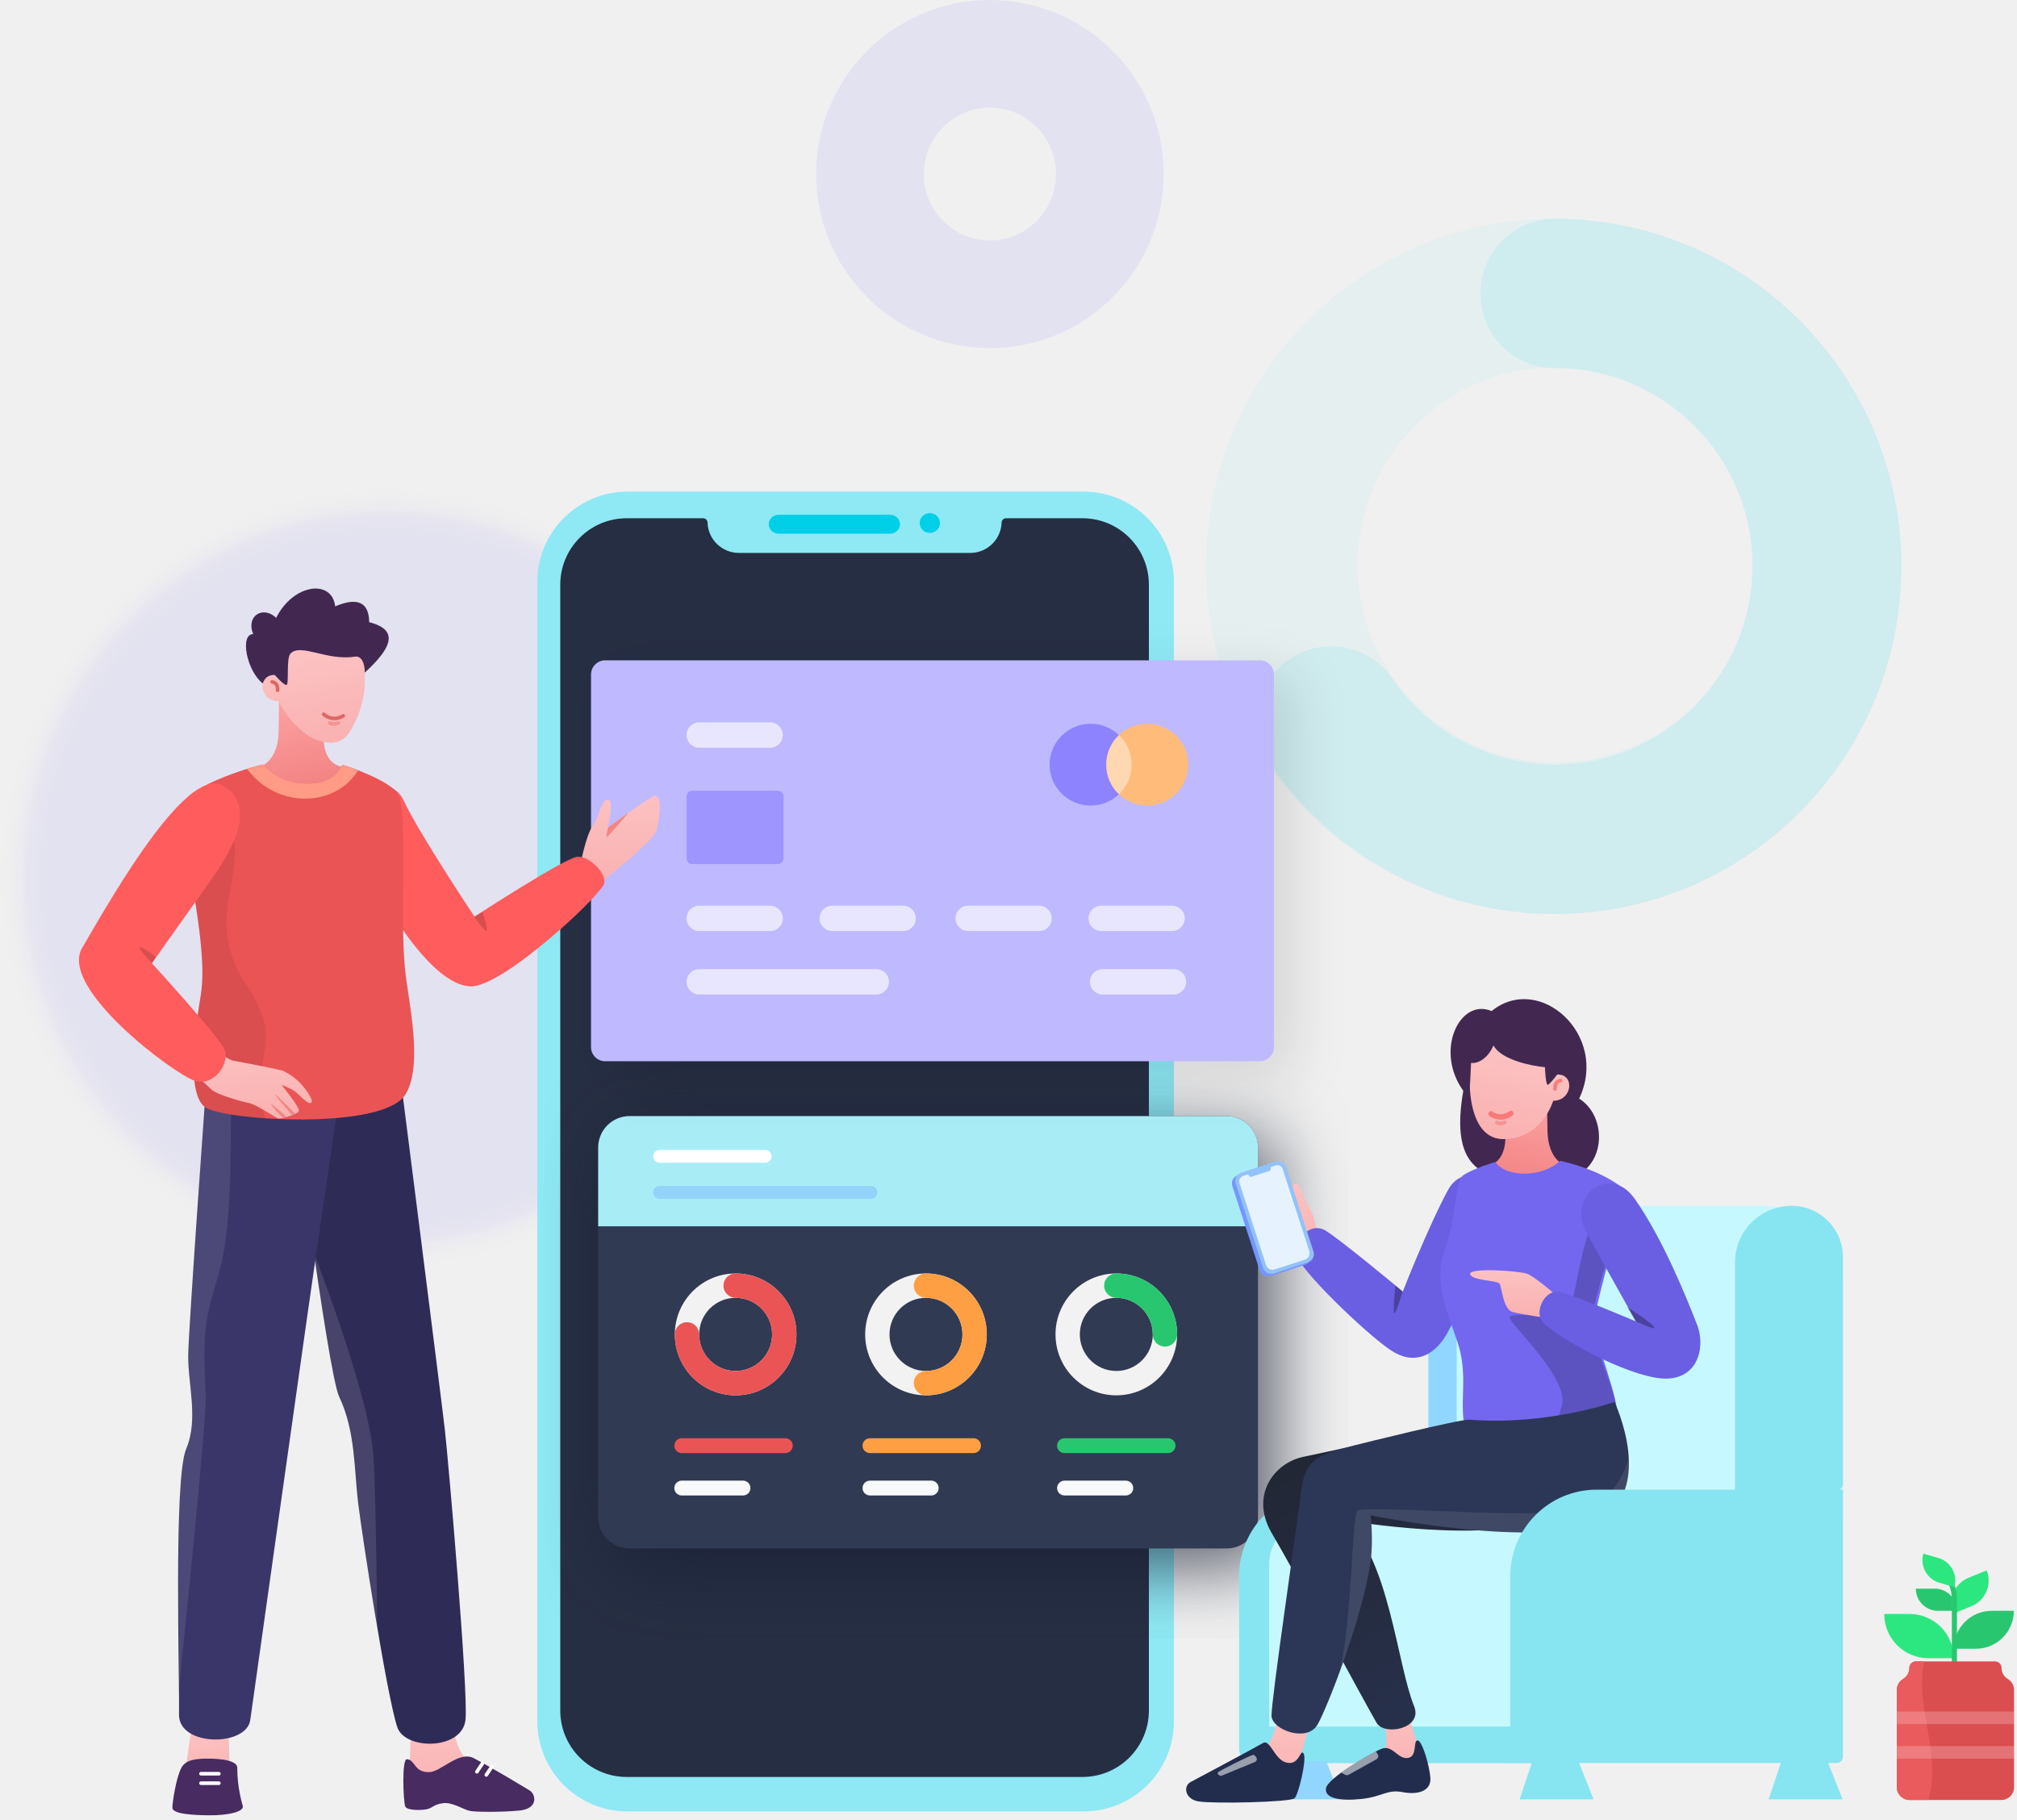
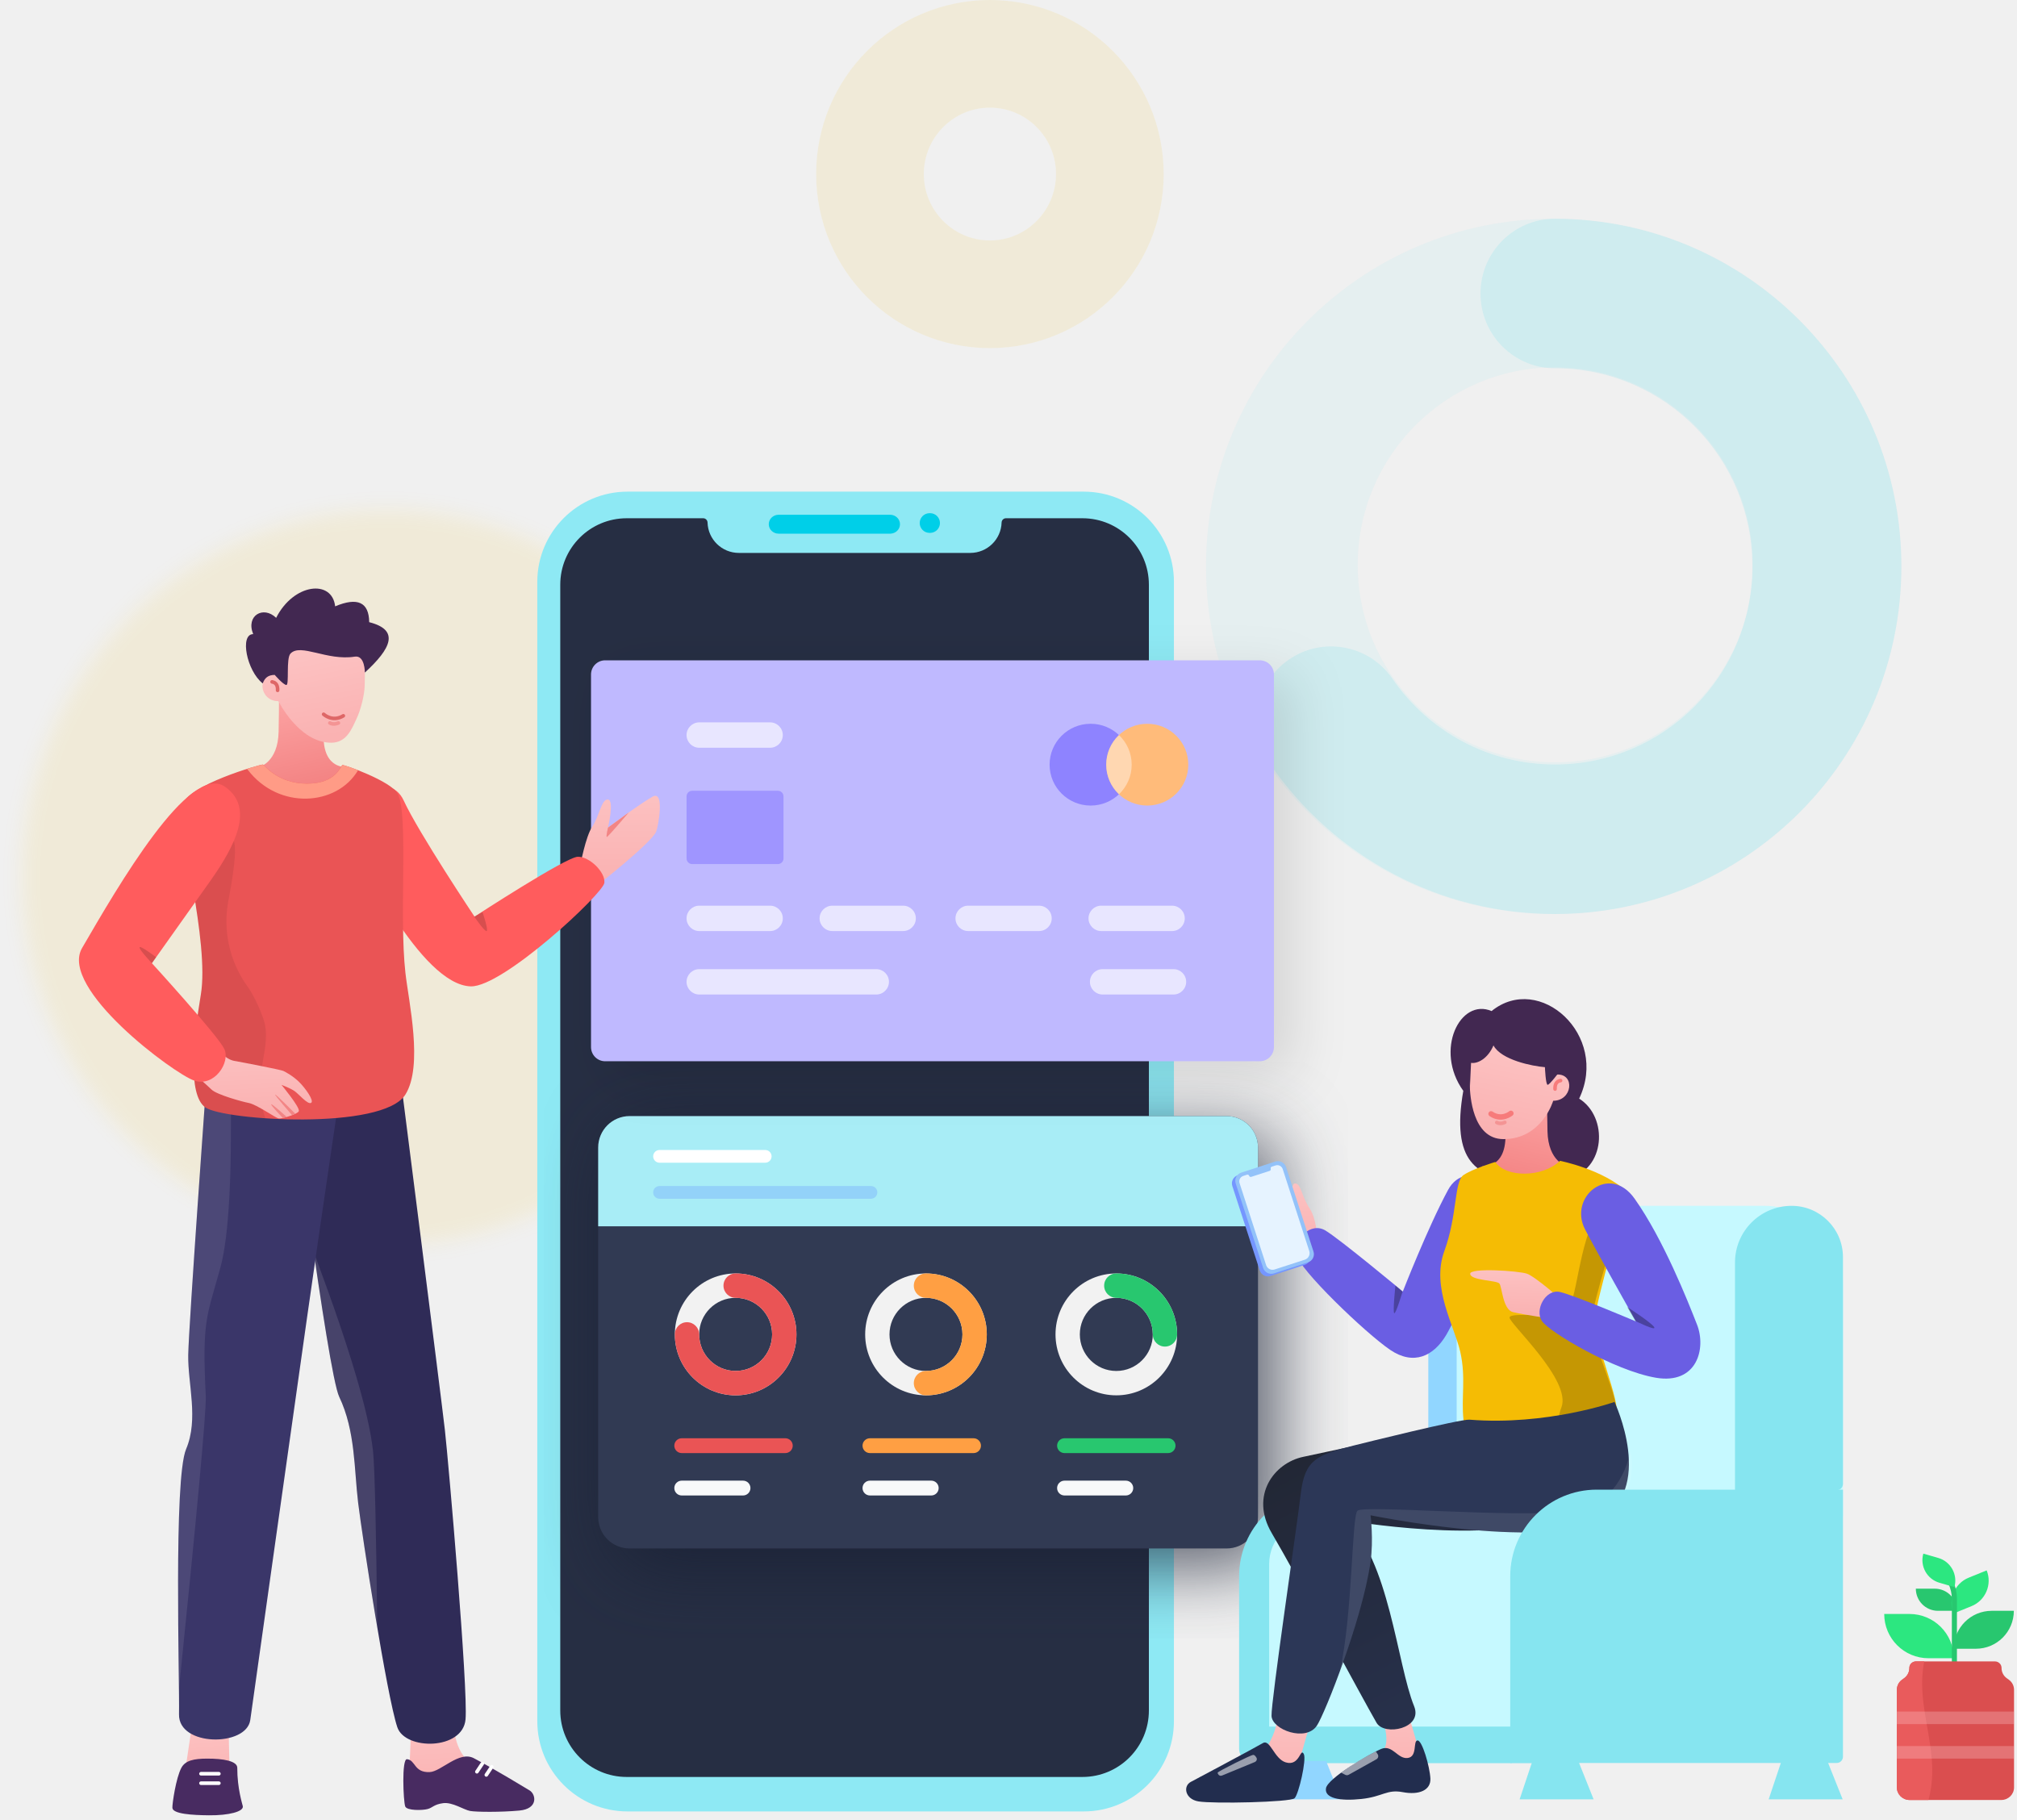
<svg xmlns="http://www.w3.org/2000/svg" width="562" height="507" viewBox="0 0 562 507" fill="none">
  <g id="Illustration">
    <g id="Shape">
      <g id="Oval" opacity="0.1" filter="url(#filter0_f)">
-         <ellipse cx="107.745" cy="244.5" rx="101.745" ry="102.5" fill="#7367F0" />
+         <ellipse cx="107.745" cy="244.5" rx="101.745" ry="102.5" fill="#f5bc04" />
      </g>
      <path id="Oval_2" opacity="0.05" fill-rule="evenodd" clip-rule="evenodd" d="M336.032 157.826C336.032 104.326 379.404 60.956 432.906 60.956C486.408 60.956 529.78 104.326 529.78 157.826C529.78 211.326 486.408 254.696 432.906 254.696C379.404 254.696 336.032 211.326 336.032 157.826ZM488.389 157.386C488.389 126.988 463.745 102.346 433.347 102.346C402.948 102.346 378.304 126.988 378.304 157.386C378.304 187.784 402.948 212.426 433.347 212.426C463.745 212.426 488.389 187.784 488.389 157.386Z" fill="#00CFE8" />
-       <ellipse id="Oval_3" opacity="0.1" cx="275.822" cy="48.5" rx="33.416" ry="33.5" stroke="#7367F0" stroke-width="30" />
+       <ellipse id="Oval_3" opacity="0.1" cx="275.822" cy="48.5" rx="33.416" ry="33.5" stroke="#f5bc04" stroke-width="30" />
      <path id="Path" opacity="0.1" d="M433.272 60.956C486.572 60.956 529.78 104.326 529.78 157.826C529.78 211.326 486.572 254.696 433.272 254.696C401.162 254.696 371.688 238.816 353.798 212.796C347.287 203.326 349.657 190.352 359.091 183.817C368.431 177.348 381.193 179.615 387.764 188.849L387.961 189.131C398.182 203.997 414.951 213.032 433.272 213.032C463.647 213.032 488.271 188.315 488.271 157.826C488.271 127.642 464.137 103.116 434.181 102.628L433.272 102.621C421.809 102.621 412.517 93.294 412.517 81.789C412.517 70.283 421.809 60.956 433.272 60.956Z" fill="#00CFE8" />
    </g>
    <g id="Mobile Banking App">
      <g id="Phone3">
        <path id="Rectangle" fill-rule="evenodd" clip-rule="evenodd" d="M149.71 162.137C149.71 148.254 160.964 137 174.847 137H301.957C315.84 137 327.094 148.254 327.094 162.137V479.625C327.094 493.508 315.84 504.762 301.957 504.762H174.847C160.964 504.762 149.71 493.508 149.71 479.625V162.137Z" fill="#8EE9F4" />
        <g id="Group 48">
          <path id="Rectangle_2" fill-rule="evenodd" clip-rule="evenodd" d="M156.107 162.933C156.107 152.703 164.4 144.411 174.629 144.411H195.926C196.585 144.411 197.124 144.935 197.144 145.594V145.594C197.28 150.315 201.147 154.072 205.87 154.072H270.352C275.075 154.072 278.942 150.315 279.079 145.594V145.594C279.098 144.935 279.637 144.411 280.297 144.411H301.593C311.822 144.411 320.115 152.703 320.115 162.933V476.634C320.115 486.863 311.822 495.156 301.593 495.156H174.629C164.4 495.156 156.107 486.863 156.107 476.634V162.933Z" fill="#262E43" />
          <mask id="mask0" mask-type="alpha" maskUnits="userSpaceOnUse" x="156" y="144" width="165" height="352">
            <path id="Rectangle_3" fill-rule="evenodd" clip-rule="evenodd" d="M156.107 162.933C156.107 152.703 164.4 144.411 174.629 144.411H195.926C196.585 144.411 197.124 144.935 197.144 145.594V145.594C197.28 150.315 201.147 154.072 205.87 154.072H270.352C275.075 154.072 278.942 150.315 279.079 145.594V145.594C279.098 144.935 279.637 144.411 280.297 144.411H301.593C311.822 144.411 320.115 152.703 320.115 162.933V476.634C320.115 486.863 311.822 495.156 301.593 495.156H174.629C164.4 495.156 156.107 486.863 156.107 476.634V162.933Z" fill="white" />
          </mask>
          <g mask="url(#mask0)">
            <ellipse id="Oval_4" cx="218.287" cy="357.888" rx="14.067" ry="14.053" fill="#E97EFF" fill-opacity="0.549" />
            <path id="Rectangle_4" fill-rule="evenodd" clip-rule="evenodd" d="M176.086 209.239C176.086 206.692 178.15 204.628 180.697 204.628H296.76C299.307 204.628 301.371 206.692 301.371 209.239V209.239C301.371 211.785 299.307 213.85 296.76 213.85H180.697C178.15 213.85 176.086 211.785 176.086 209.239V209.239Z" fill="#E97EFF" fill-opacity="0.549" />
          </g>
        </g>
        <path id="Path_2" d="M248.017 143.438C249.534 143.438 250.764 144.618 250.764 146.073C250.764 147.496 249.588 148.656 248.118 148.706L248.017 148.708H216.95C215.432 148.708 214.202 147.529 214.202 146.073C214.202 144.65 215.378 143.491 216.849 143.44L216.95 143.438H248.017Z" fill="#00CFE8" />
        <path id="Path_3" d="M259.151 142.999C260.669 142.999 261.899 144.228 261.899 145.744C261.899 147.226 260.723 148.434 259.252 148.487L259.151 148.489H259.007C257.49 148.489 256.26 147.26 256.26 145.744C256.26 144.262 257.436 143.054 258.907 143.001L259.007 142.999H259.151Z" fill="#00CFE8" />
      </g>
      <g id="BoardPieChart">
        <g id="Rectangle_5" filter="url(#filter1_d)">
          <path fill-rule="evenodd" clip-rule="evenodd" d="M166.672 319.757C166.672 314.921 170.592 311 175.429 311H341.763C346.6 311 350.52 314.921 350.52 319.757V422.729C350.52 427.565 346.6 431.486 341.763 431.486H175.429C170.592 431.486 166.672 427.565 166.672 422.729V319.757Z" fill="#313A53" />
        </g>
        <mask id="mask1" mask-type="alpha" maskUnits="userSpaceOnUse" x="166" y="311" width="185" height="121">
          <path id="Rectangle_6" fill-rule="evenodd" clip-rule="evenodd" d="M166.672 319.757C166.672 314.921 170.592 311 175.429 311H341.763C346.6 311 350.52 314.921 350.52 319.757V422.729C350.52 427.565 346.6 431.486 341.763 431.486H175.429C170.592 431.486 166.672 427.565 166.672 422.729V319.757Z" fill="white" />
        </mask>
        <g mask="url(#mask1)">
          <path id="Rectangle_7" fill-rule="evenodd" clip-rule="evenodd" d="M162.547 306.275H355.234V341.712H162.547L162.547 306.275Z" fill="#A8EDF6" />
          <path id="Rectangle_8" opacity="0.366" fill-rule="evenodd" clip-rule="evenodd" d="M181.992 332.262C181.992 331.284 182.785 330.49 183.764 330.49H242.682C243.66 330.49 244.453 331.284 244.453 332.262V332.262C244.453 333.241 243.66 334.034 242.682 334.034H183.764C182.785 334.034 181.992 333.241 181.992 332.262V332.262Z" fill="#6FA3FF" />
          <rect id="Rectangle_9" x="181.992" y="320.45" width="32.998" height="3.544" rx="1.772" fill="white" />
          <rect id="Rectangle_10" x="187.885" y="400.774" width="32.998" height="4.134" rx="2.067" fill="#EA5455" />
          <path id="Rectangle_11" fill-rule="evenodd" clip-rule="evenodd" d="M187.885 414.653C187.885 413.512 188.81 412.586 189.952 412.586H207.031C208.173 412.586 209.098 413.512 209.098 414.653V414.653C209.098 415.795 208.173 416.72 207.031 416.72H189.952C188.81 416.72 187.885 415.795 187.885 414.653V414.653Z" fill="#F8F9FA" />
          <rect id="Rectangle_12" x="240.329" y="400.774" width="32.998" height="4.134" rx="2.067" fill="#FF9F43" />
          <path id="Rectangle_13" fill-rule="evenodd" clip-rule="evenodd" d="M240.329 414.653C240.329 413.512 241.255 412.586 242.396 412.586H259.475C260.617 412.586 261.542 413.512 261.542 414.653V414.653C261.542 415.795 260.617 416.72 259.475 416.72H242.396C241.255 416.72 240.329 415.795 240.329 414.653V414.653Z" fill="#F8F9FA" />
          <rect id="Rectangle_14" x="294.541" y="400.774" width="32.998" height="4.134" rx="2.067" fill="#28C76F" />
          <path id="Rectangle_15" fill-rule="evenodd" clip-rule="evenodd" d="M294.541 414.653C294.541 413.512 295.467 412.586 296.608 412.586H313.687C314.829 412.586 315.754 413.512 315.754 414.653V414.653C315.754 415.795 314.829 416.72 313.687 416.72H296.608C295.467 416.72 294.541 415.795 294.541 414.653V414.653Z" fill="#F8F9FA" />
          <g id="Group 3">
            <path id="Oval_5" fill-rule="evenodd" clip-rule="evenodd" d="M311.04 388.814C320.396 388.814 327.981 381.211 327.981 371.834C327.981 362.456 320.396 354.853 311.04 354.853C301.683 354.853 294.099 362.456 294.099 371.834C294.099 381.211 301.683 388.814 311.04 388.814ZM311.04 382.022C305.426 382.022 300.875 377.46 300.875 371.834C300.875 366.207 305.426 361.645 311.04 361.645C316.654 361.645 321.204 366.207 321.204 371.834C321.204 377.46 316.654 382.022 311.04 382.022Z" fill="#F2F2F2" />
            <path id="Path_4" fill-rule="evenodd" clip-rule="evenodd" d="M327.981 371.834C327.981 362.456 320.396 354.853 311.04 354.853C309.168 354.853 307.651 356.374 307.651 358.249C307.651 360.125 309.168 361.645 311.04 361.645C316.59 361.645 321.101 366.104 321.203 371.642L321.204 371.834C321.204 373.709 322.721 375.23 324.593 375.23C326.464 375.23 327.981 373.709 327.981 371.834Z" fill="#28C76F" />
          </g>
          <g id="Group 4">
            <path id="Oval_6" fill-rule="evenodd" clip-rule="evenodd" d="M258.007 388.814C267.363 388.814 274.948 381.211 274.948 371.834C274.948 362.456 267.363 354.853 258.007 354.853C248.65 354.853 241.065 362.456 241.065 371.834C241.065 381.211 248.65 388.814 258.007 388.814ZM258.007 382.022C252.393 382.022 247.842 377.46 247.842 371.834C247.842 366.207 252.393 361.645 258.007 361.645C263.62 361.645 268.171 366.207 268.171 371.834C268.171 377.46 263.62 382.022 258.007 382.022Z" fill="#F2F2F2" />
            <path id="Path_5" d="M258.006 388.814C267.363 388.814 274.948 381.211 274.948 371.834C274.948 362.456 267.363 354.853 258.006 354.853C256.135 354.853 254.618 356.374 254.618 358.249C254.618 360.125 256.135 361.645 258.006 361.645C263.62 361.645 268.171 366.207 268.171 371.834C268.171 377.396 263.723 381.918 258.197 382.02L258.006 382.022C256.135 382.022 254.618 383.542 254.618 385.418C254.618 387.293 256.135 388.814 258.006 388.814Z" fill="#FF9F43" />
          </g>
          <g id="Group 6">
            <path id="Oval_7" fill-rule="evenodd" clip-rule="evenodd" d="M204.973 388.814C214.33 388.814 221.915 381.211 221.915 371.834C221.915 362.456 214.33 354.853 204.973 354.853C195.617 354.853 188.032 362.456 188.032 371.834C188.032 381.211 195.617 388.814 204.973 388.814ZM204.973 382.022C199.36 382.022 194.809 377.46 194.809 371.834C194.809 366.207 199.36 361.645 204.973 361.645C210.587 361.645 215.138 366.207 215.138 371.834C215.138 377.46 210.587 382.022 204.973 382.022Z" fill="#F2F2F2" />
            <path id="Path_6" fill-rule="evenodd" clip-rule="evenodd" d="M188.032 371.834C188.032 381.211 195.617 388.814 204.973 388.814C214.33 388.814 221.915 381.211 221.915 371.834C221.915 362.456 214.33 354.853 204.973 354.853C203.102 354.853 201.585 356.374 201.585 358.249C201.585 360.125 203.102 361.645 204.973 361.645C210.587 361.645 215.138 366.207 215.138 371.834C215.138 377.46 210.587 382.022 204.973 382.022C199.36 382.022 194.809 377.46 194.809 371.834C194.809 369.958 193.292 368.437 191.42 368.437C189.549 368.437 188.032 369.958 188.032 371.834Z" fill="#EA5455" />
          </g>
        </g>
      </g>
      <g id="VisaCard2">
        <g id="Rectangle_16" filter="url(#filter2_d)">
          <path fill-rule="evenodd" clip-rule="evenodd" d="M168.62 184H351.014C353.192 184 354.958 185.771 354.958 187.955V291.769C354.958 293.953 353.192 295.723 351.014 295.723H168.62C166.442 295.723 164.677 293.953 164.677 291.769V187.955C164.677 185.771 166.442 184 168.62 184Z" fill="#BFB9FF" />
        </g>
        <g id="Group 46">
          <g id="Group 45">
            <g id="Group 43">
              <ellipse id="Oval_8" cx="303.887" cy="213.077" rx="11.437" ry="11.395" fill="#8E83FF" />
              <ellipse id="Oval Copy 10" cx="319.661" cy="213.077" rx="11.437" ry="11.395" fill="#FFBB7A" />
              <path id="Path_7" fill-rule="evenodd" clip-rule="evenodd" d="M311.67 204.925L311.775 204.827C313.961 206.902 315.323 209.831 315.323 213.077C315.323 216.323 313.961 219.252 311.775 221.327C309.587 219.253 308.225 216.323 308.225 213.077C308.225 209.882 309.544 206.994 311.67 204.925L311.775 204.827L311.67 204.925Z" fill="white" fill-opacity="0.416" />
            </g>
            <path id="Rectangle_17" fill-rule="evenodd" clip-rule="evenodd" d="M192.873 220.346H216.732C217.604 220.346 218.31 221.05 218.31 221.918V239.207C218.31 240.075 217.604 240.779 216.732 240.779H192.873C192.002 240.779 191.296 240.075 191.296 239.207V221.918C191.296 221.05 192.002 220.346 192.873 220.346Z" fill="#9F95FF" />
          </g>
          <g id="Group 44">
            <path id="Rectangle_18" fill-rule="evenodd" clip-rule="evenodd" d="M194.845 252.37H214.563C216.524 252.37 218.113 253.953 218.113 255.906C218.113 257.859 216.524 259.443 214.563 259.443H194.845C192.885 259.443 191.296 257.859 191.296 255.906C191.296 253.953 192.885 252.37 194.845 252.37Z" fill="white" fill-opacity="0.647" />
            <path id="Rectangle_19" fill-rule="evenodd" clip-rule="evenodd" d="M194.845 270.052H244.141C246.101 270.052 247.69 271.635 247.69 273.588C247.69 275.541 246.101 277.125 244.141 277.125H194.845C192.885 277.125 191.296 275.541 191.296 273.588C191.296 271.635 192.885 270.052 194.845 270.052Z" fill="white" fill-opacity="0.647" />
            <path id="Rectangle_20" fill-rule="evenodd" clip-rule="evenodd" d="M307.239 270.052H326.957C328.917 270.052 330.506 271.635 330.506 273.588C330.506 275.541 328.917 277.125 326.957 277.125H307.239C305.279 277.125 303.689 275.541 303.689 273.588C303.689 271.635 305.279 270.052 307.239 270.052Z" fill="white" fill-opacity="0.647" />
            <path id="Rectangle_21" fill-rule="evenodd" clip-rule="evenodd" d="M194.845 201.289H214.563C216.524 201.289 218.113 202.872 218.113 204.825C218.113 206.778 216.524 208.362 214.563 208.362H194.845C192.885 208.362 191.296 206.778 191.296 204.825C191.296 202.872 192.885 201.289 194.845 201.289Z" fill="white" fill-opacity="0.647" />
            <path id="Rectangle Copy 38" fill-rule="evenodd" clip-rule="evenodd" d="M231.915 252.37H251.634C253.594 252.37 255.183 253.953 255.183 255.906C255.183 257.859 253.594 259.443 251.634 259.443H231.915C229.955 259.443 228.366 257.859 228.366 255.906C228.366 253.953 229.955 252.37 231.915 252.37Z" fill="white" fill-opacity="0.647" />
            <path id="Rectangle Copy 39" fill-rule="evenodd" clip-rule="evenodd" d="M269.775 252.37H289.493C291.453 252.37 293.042 253.953 293.042 255.906C293.042 257.859 291.453 259.443 289.493 259.443H269.775C267.815 259.443 266.226 257.859 266.226 255.906C266.226 253.953 267.815 252.37 269.775 252.37Z" fill="white" fill-opacity="0.647" />
            <path id="Rectangle Copy 40" fill-rule="evenodd" clip-rule="evenodd" d="M306.845 252.37H326.563C328.524 252.37 330.113 253.953 330.113 255.906C330.113 257.859 328.524 259.443 326.563 259.443H306.845C304.885 259.443 303.296 257.859 303.296 255.906C303.296 253.953 304.885 252.37 306.845 252.37Z" fill="white" fill-opacity="0.647" />
          </g>
        </g>
      </g>
      <g id="Men1.1">
        <g id="LLeg">
          <path id="Path_8" fill-rule="evenodd" clip-rule="evenodd" d="M126.372 479.69C126.372 479.69 126.236 488.374 131.569 491.458C136.901 494.543 145.162 500.274 145.162 500.274L113.735 501.339L114.631 479.612L126.372 479.69Z" fill="url(#paint0_linear)" />
          <path id="Path_9" fill-rule="evenodd" clip-rule="evenodd" d="M113.405 490.205C115.835 490.456 115.304 493.971 119.713 493.8C122.926 493.675 127.937 487.749 132.059 489.944C138.35 493.294 145.727 497.812 147.536 498.887C149.345 499.963 150.06 504.021 144.715 504.519C139.603 504.995 132.704 504.942 130.976 504.627C129.247 504.312 126.041 502.107 123.461 502.459C120.882 502.812 120.588 503.702 119.147 504.095C117.705 504.489 113.354 504.575 112.903 503.36C112.385 501.966 111.866 490.047 113.405 490.205Z" fill="#482B61" />
          <path id="Path_10" fill-rule="evenodd" clip-rule="evenodd" d="M110.969 295.474C110.969 295.474 122.957 389.573 123.959 398.472C124.961 407.371 130.465 470.679 129.712 479.123C128.944 487.723 112.857 487.769 110.699 481.281C107.745 472.4 100.916 428.014 99.787 418.746C98.658 409.477 99.054 398.716 94.516 389.225C91.266 382.43 80.513 297.886 80.513 297.886L110.969 295.474Z" fill="#2F2B57" />
          <path id="Path_11" opacity="0.591" fill-rule="evenodd" clip-rule="evenodd" d="M103.922 404.214L103.965 404.637C104.422 409.552 104.806 425.834 105.116 453.481L104.426 449.352C102.262 436.258 100.34 423.287 99.787 418.746C98.681 409.67 99.038 399.163 94.793 389.82L94.515 389.225C93.085 386.234 90.201 368.185 87.421 348.911L88.294 351.248C97.578 376.216 102.787 393.871 103.922 404.214Z" fill="white" fill-opacity="0.192" />
          <path id="Path 10" d="M134.382 491.454L132.879 493.704" stroke="white" stroke-linecap="round" />
          <path id="Path 10_2" d="M137.007 492.334L135.504 494.584" stroke="white" stroke-linecap="round" />
        </g>
        <g id="RLeg">
          <path id="Path_12" fill-rule="evenodd" clip-rule="evenodd" d="M53.349 481.682L50.536 500.672L64.13 500.604L63.685 481.329L53.349 481.682Z" fill="url(#paint1_linear)" />
          <path id="Path_13" fill-rule="evenodd" clip-rule="evenodd" d="M48.032 503.745C47.986 502.637 49.018 495.451 50.536 492.605C51.638 490.542 54.08 490.058 57.654 490.044C62.264 490.026 66.117 490.723 66.112 492.605C66.096 498.366 67.556 502.796 67.654 503.302C67.943 504.787 63.819 505.896 58.188 505.839C53.578 505.794 48.102 505.473 48.032 503.745Z" fill="#482B61" />
          <path id="Path_14" fill-rule="evenodd" clip-rule="evenodd" d="M95.56 298.563C95.56 298.563 89.327 340.561 85.554 367.134C81.847 393.245 70.868 471.132 69.733 479.285C68.691 486.77 49.68 486.77 49.88 477.705C50.08 468.64 48.32 412.152 51.86 403.789C55.4 395.425 52.318 385.692 52.447 377.567C52.576 369.442 57.667 299.106 57.667 299.106L95.56 298.563Z" fill="#3A3669" />
          <path id="Path_15" opacity="0.462" fill-rule="evenodd" clip-rule="evenodd" d="M61.462 353.024L61.164 354.105C57.556 367.072 56.31 368.241 57.333 388.923L57.343 389.344C57.379 394.547 54.904 421.474 49.919 470.126L49.897 467.101C49.722 447.254 48.991 411.369 51.77 404.014L51.86 403.789C55.4 395.425 52.318 385.692 52.446 377.567C52.576 369.442 57.667 299.106 57.667 299.106L64.17 299.012L64.236 302.234C64.704 327.396 63.779 344.326 61.462 353.024V353.024Z" fill="white" fill-opacity="0.192" />
          <path id="Path 9" d="M56.007 494.256H60.983" stroke="white" stroke-linecap="round" />
          <path id="Path 9_2" d="M56.007 496.894H60.983" stroke="white" stroke-linecap="round" />
        </g>
        <g id="Head">
          <path id="Path_16" fill-rule="evenodd" clip-rule="evenodd" d="M72.242 213.711C72.242 213.711 77.449 212.483 77.63 203.907C77.811 195.331 77.684 192.404 77.684 192.404L90.029 192.196C90.029 192.196 90.154 201.754 90.155 205.21C90.16 214.495 96.597 213.711 96.597 213.711C96.597 213.711 95.259 221.24 84.866 221.827C76.751 222.287 72.242 213.711 72.242 213.711Z" fill="url(#paint2_linear)" />
          <g id="Head1">
            <path id="Path_17" fill-rule="evenodd" clip-rule="evenodd" d="M76.552 188.069C71.435 187.87 72.269 195.399 77.585 195.389C77.585 195.389 83.297 206.933 92.265 206.963C96.585 206.977 97.996 203.11 99.291 200.395C100.586 197.68 101.536 193.619 101.615 191.132C101.7 188.481 101.711 179.77 101.711 179.77L76.352 179.759L76.552 188.069Z" fill="url(#paint3_linear)" />
            <path id="Path_18" d="M91.906 201.462C92.673 201.885 93.585 201.781 94.292 201.462" stroke="#F49494" stroke-linecap="round" />
            <path id="Path 8" d="M77.349 192.367C77.401 191.159 77.035 190.2 75.81 190.008" stroke="#DE6767" stroke-linecap="round" />
            <path id="Path_19" fill-rule="evenodd" clip-rule="evenodd" d="M76.551 188.069C76.551 188.069 78.904 190.799 79.774 190.874C80.645 190.949 79.653 183.487 80.934 182.128C83.75 179.14 91.107 184.216 98.844 182.976C101.71 182.517 101.659 187.415 101.659 187.415C108.892 180.786 111.514 175.557 102.871 173.373C102.802 167.763 99.591 166.355 93.382 168.957C92.552 161.378 81.824 162.522 76.941 172.164C73.407 168.707 68.439 171.498 70.547 176.699C66.741 176.699 68.724 186.925 73.21 190.439C73.745 188.904 74.723 188.069 76.551 188.069Z" fill="#422851" />
            <path id="Path_20" d="M90.171 199.031C90.171 199.031 92.607 201.335 95.666 199.459" stroke="#DE6767" stroke-linecap="round" />
          </g>
        </g>
        <g id="LArm">
          <g id="Group 3_2">
            <path id="Path_21" fill-rule="evenodd" clip-rule="evenodd" d="M161.671 241.247C161.671 241.247 163.135 233.107 165.072 230.255C167.01 227.403 167.574 222.61 169.402 222.786C171.23 222.963 169.399 230.614 169.399 230.614C169.399 230.614 177.923 224.219 181.79 222.015C185.319 220.006 183.383 230.404 182.831 231.729C181.518 234.885 166.322 246.793 166.322 246.793C166.322 246.793 162.003 241.971 161.671 241.247Z" fill="url(#paint4_linear)" />
            <path id="Path_22" fill-rule="evenodd" clip-rule="evenodd" d="M169.4 230.614C169.4 230.614 168.77 233.231 169.084 233.231C169.399 233.231 175.184 226.405 175.184 226.405L169.4 230.614Z" fill="#F28585" />
          </g>
          <path id="Path_23" fill-rule="evenodd" clip-rule="evenodd" d="M112.464 223.029C116.632 232.068 132.22 255.423 132.22 255.423C132.22 255.423 157.765 238.768 161.016 238.734C164.266 238.699 168.68 243.012 168.402 245.989C168.125 248.966 140.156 275.074 131.186 274.854C117.238 274.512 99.747 238.241 97.951 233.393C93.141 220.407 108.398 214.213 112.464 223.029Z" fill="#FF5C5D" />
          <path id="Path 5" fill-rule="evenodd" clip-rule="evenodd" d="M132.128 255.406C132.128 255.406 135.078 259.727 135.606 259.444C136.135 259.16 134.447 254.161 134.447 254.161L132.128 255.406Z" fill="black" fill-opacity="0.16" />
        </g>
        <g id="Body">
          <path id="Path_24" fill-rule="evenodd" clip-rule="evenodd" d="M50.768 224.475C49.459 230.751 58.422 262.381 55.956 277.178C54.006 288.882 52.144 304.996 57.199 308.573C62.345 312.216 106.644 315.108 112.959 304.996C117.968 296.973 113.867 279.182 112.959 271.066C111.147 254.875 113.883 226.894 110.809 221.171C108.902 217.621 95.902 213.043 95.413 213.185C94.925 213.327 93.777 218.357 85.557 218.357C77.337 218.357 73.707 213.185 73.265 213.043C72.823 212.901 51.952 218.798 50.768 224.475Z" fill="#EA5455" />
          <path id="Path_25" fill-rule="evenodd" clip-rule="evenodd" d="M73.244 213.041L73.265 213.043C73.707 213.185 77.337 218.357 85.557 218.357C93.777 218.357 94.925 213.327 95.413 213.185C95.59 213.134 97.396 213.697 99.722 214.606L99.712 214.713C93.836 224.579 77.677 225.795 69.04 214.507L68.845 214.246L69.808 213.947C71.573 213.411 72.835 213.088 73.178 213.045L73.244 213.041Z" fill="#FF9B86" />
          <path id="Path_26" fill-rule="evenodd" clip-rule="evenodd" d="M50.796 228.834L51.52 228.935C59.204 230.034 63.71 231.773 65.039 234.152C65.911 235.712 65.506 240.991 63.823 249.988L63.644 250.932C62.083 259.088 63.868 267.524 68.58 274.33L68.845 274.707C70.439 276.936 71.908 279.872 73.252 283.514C76.372 291.962 69.737 299.081 73.939 311.649L73.081 311.586C65.27 310.988 58.953 309.815 57.199 308.573C52.144 304.996 54.006 288.882 55.956 277.179C58.054 264.588 51.878 239.811 50.796 228.834Z" fill="black" fill-opacity="0.067" />
        </g>
        <g id="Rarm">
          <g id="Group 2">
            <path id="Path_27" fill-rule="evenodd" clip-rule="evenodd" d="M59.774 291.701C59.774 291.701 62.723 295.18 65.24 295.613C67.757 296.046 78.291 298.106 78.934 298.411C79.542 298.7 81.62 299.794 83.397 301.549C84.937 303.07 87.6 306.677 86.707 307.297C85.752 307.961 83.175 304.708 81.882 303.904C80.526 303.061 78.442 302.314 78.442 302.314C78.442 302.314 83.597 308.533 83.269 309.619C83.03 310.412 78.646 311.767 77.709 311.665C76.772 311.563 71.607 307.782 69.285 307.341C67.675 307.037 60.466 305.084 58.946 303.618C57.425 302.151 54.006 299.174 54.006 299.174L59.774 291.701Z" fill="url(#paint5_linear)" />
            <path id="Path_28" fill-rule="evenodd" clip-rule="evenodd" d="M82.275 310.34C82.275 310.34 76.88 304.905 76.655 304.997C76.43 305.09 81.356 310.719 81.356 310.719L82.275 310.34Z" fill="#F28585" />
            <path id="Path_29" fill-rule="evenodd" clip-rule="evenodd" d="M79.871 311.233C79.871 311.233 75.829 307.53 75.565 307.709C75.301 307.887 78.802 311.535 78.802 311.535L79.871 311.233Z" fill="#F28585" />
          </g>
          <path id="Path_30" fill-rule="evenodd" clip-rule="evenodd" d="M62.706 219.232C71.036 225.093 65.471 235.748 58.56 245.521C52.105 254.65 42.321 268.401 42.321 268.401C42.321 268.401 60.718 288.554 62.496 292.282C64.273 296.011 59.734 303.014 54.093 301.101C48.45 299.189 16.343 275.404 22.872 264.164C32.845 246.995 52.868 212.309 62.706 219.232Z" fill="#FF5C5D" />
          <path id="Path 6" fill-rule="evenodd" clip-rule="evenodd" d="M42.321 268.401C42.321 268.401 38.546 264.407 38.898 263.945C39.251 263.482 43.506 266.747 43.506 266.747L42.321 268.401Z" fill="black" fill-opacity="0.16" />
        </g>
      </g>
      <g id="Group 7">
        <path id="Rectangle_22" fill-rule="evenodd" clip-rule="evenodd" d="M345.257 439.204C345.257 425.888 356.052 415.093 369.368 415.093L437.966 415.093V487.26C437.966 489.469 436.175 491.26 433.966 491.26H349.257C347.048 491.26 345.257 489.469 345.257 487.26L345.257 439.204Z" fill="#86E5F0" />
        <path id="Rectangle_23" fill-rule="evenodd" clip-rule="evenodd" d="M353.633 476.224L421.269 476.224V491.26H353.633L353.633 476.224Z" fill="#86E5F0" />
        <path id="Path_31" fill-rule="evenodd" clip-rule="evenodd" d="M439.769 490.715L444.035 501.401H423.41L426.984 490.715H439.769Z" fill="#86E5F0" />
        <path id="Path_32" fill-rule="evenodd" clip-rule="evenodd" d="M369.497 490.715L373.764 501.401H353.139L356.713 490.715H369.497Z" fill="#91D6FF" />
        <path id="Path_33" fill-rule="evenodd" clip-rule="evenodd" d="M509.161 490.715L513.428 501.401H492.803L496.377 490.715H509.161Z" fill="#86E5F0" />
        <path id="Rectangle_24" fill-rule="evenodd" clip-rule="evenodd" d="M397.97 360.481C397.97 347.368 408.449 336.659 421.558 336.375L438.492 336.008V422.277H397.97L397.97 360.481Z" fill="#91D6FF" />
        <path id="Rectangle_25" fill-rule="evenodd" clip-rule="evenodd" d="M405.875 360.119C405.875 346.803 416.67 336.008 429.986 336.008H491.667C503.729 336.008 513.507 345.786 513.507 357.848V422.288C513.507 423.253 512.725 424.035 511.76 424.035H405.875L405.875 360.119Z" fill="#C6F9FF" />
        <path id="Rectangle_26" fill-rule="evenodd" clip-rule="evenodd" d="M483.427 351.792C483.427 343.074 490.493 336.008 499.21 336.008V336.008C507.106 336.008 513.507 342.409 513.507 350.305V413.499C513.507 414.464 512.725 415.246 511.76 415.246H483.427V351.792Z" fill="#86E5F0" />
        <path id="Rectangle_27" fill-rule="evenodd" clip-rule="evenodd" d="M353.633 435.799C353.633 428.84 359.274 423.199 366.233 423.199H433.69V481.124H353.633V435.799Z" fill="#C6F9FF" />
        <g id="Wom1.4">
          <g id="Head_2">
            <path id="Path_34" fill-rule="evenodd" clip-rule="evenodd" d="M436.719 328.514C447.465 326.01 448.172 311.252 440.003 306.133C448.428 288.461 428.945 270.915 415.599 281.736C406.85 277.989 399.579 292.611 407.72 303.968C404.307 323.468 411.254 328.509 423.777 328.723L436.719 328.514Z" fill="#422851" />
            <path id="Path_35" fill-rule="evenodd" clip-rule="evenodd" d="M436.585 324.989C436.585 324.989 431.358 323.762 431.176 315.192C430.995 306.622 431.122 303.696 431.122 303.696L419.608 303.488C419.608 303.488 419.483 313.039 419.481 316.494C419.476 325.773 413.015 324.989 413.015 324.989C413.015 324.989 414.358 332.513 424.791 333.1C432.937 333.559 436.585 324.989 436.585 324.989Z" fill="url(#paint6_linear)" />
            <path id="Path_36" fill-rule="evenodd" clip-rule="evenodd" d="M433.807 299.417C438.944 299.218 438.106 306.741 432.77 306.731C432.77 306.731 429.671 317.419 418.912 317.419C410.173 317.419 409.605 304.962 409.526 302.477C409.44 299.828 409.43 291.123 409.43 291.123L434.007 291.112L433.807 299.417Z" fill="url(#paint7_linear)" />
            <path id="Path_37" d="M420.985 310.239C420.985 310.239 418.423 312.41 415.454 310.377" stroke="#F77B7B" stroke-width="1.5" stroke-linecap="round" />
            <path id="Path_38" d="M419.294 312.753C418.497 313.121 417.729 313.148 417.044 312.781" stroke="#F49494" stroke-linecap="round" />
            <path id="Path 8_2" d="M433.284 303.463C433.231 302.256 433.599 301.297 434.829 301.105" stroke="#F77B7B" stroke-linecap="round" />
            <path id="Path_39" fill-rule="evenodd" clip-rule="evenodd" d="M434.62 298.487C434.62 298.487 431.805 302.267 431.234 302.287C430.664 302.307 430.464 297.371 430.464 297.371C427.011 297.107 418.271 295.366 416.128 291.309C414.63 294.888 411.766 296.478 409.884 296.173L409.527 303.778L408.649 288.489H435.309L434.62 298.487Z" fill="#422851" />
          </g>
          <g id="LLeg_2">
            <path id="Path_40" fill-rule="evenodd" clip-rule="evenodd" d="M383.979 476.119C383.979 476.119 388.587 485.431 384.809 488.365C381.026 491.3 371.033 496.801 371.033 496.801L397.508 495.136L391.623 474.826L383.979 476.119Z" fill="url(#paint8_linear)" />
            <path id="Path_41" fill-rule="evenodd" clip-rule="evenodd" d="M394.947 484.981C393.64 485.134 395.035 489.535 392.207 489.87C389.383 490.204 388.011 486.034 384.808 487.356C381.604 488.678 369.92 495.513 369.46 498.307C368.994 501.1 373.347 501.922 379.317 501.291C385.287 500.66 386.387 498.535 390.869 499.391C395.345 500.247 398.699 498.883 398.551 495.61C398.403 492.338 396.253 484.828 394.947 484.981Z" fill="#222D4E" />
            <path id="Path 14" fill-rule="evenodd" clip-rule="evenodd" d="M383.346 488.034L383.856 488.799C384.18 489.285 384.021 489.943 383.511 490.227L375.781 494.543C375.491 494.706 375.138 494.713 374.841 494.562L373.672 493.968C375.597 492.573 377.172 491.524 378.912 490.495C380.248 489.704 381.727 488.889 383.346 488.034Z" fill="white" fill-opacity="0.541" />
            <path id="Path_42" fill-rule="evenodd" clip-rule="evenodd" d="M423.859 394.043C415.844 394.402 371.235 404.274 363.13 405.951C355.026 407.628 348.174 416.704 354.354 427.213C361.295 439.01 379.205 472.514 383.554 480.066C385.706 483.805 396.564 481.709 394.014 475.434C389.259 463.738 387.051 434.356 374.929 423.643C374.929 423.643 415.695 430.742 433.304 422.61C446.102 416.699 443.207 393.178 423.859 394.043Z" fill="url(#paint9_linear)" />
          </g>
          <g id="LArm_2">
            <path id="Path_43" fill-rule="evenodd" clip-rule="evenodd" d="M367.069 346.62C367.069 346.62 367.159 340.095 364.878 336.684C362.597 333.274 362.506 329.652 360.78 329.77C359.053 329.889 360.763 338.309 360.763 338.309C360.763 338.309 358.572 337.471 356.999 336.412C355.425 335.353 350.653 330.131 349.538 331.057C347.647 332.633 350.693 341.527 352.351 343.305C354.015 345.083 363.106 350.932 363.106 350.932L367.069 346.62Z" fill="url(#paint10_linear)" />
            <path id="Path_44" fill-rule="evenodd" clip-rule="evenodd" d="M416.324 342.71C412.596 351.363 405.769 367.258 402.955 372C399.428 377.939 393.866 380.556 387.354 376.149C380.512 371.519 361.671 353.46 361.119 349.369C360.572 345.279 365.183 340.37 369.355 342.912C373.528 345.453 390.866 359.89 390.866 359.89C390.866 359.89 397.863 341.943 403.492 331.546C408.366 322.551 421.999 329.556 416.324 342.71Z" fill="#6A5EE3" />
            <path id="Path_45" fill-rule="evenodd" clip-rule="evenodd" d="M390.793 359.899C390.793 359.899 388.914 366.277 388.474 365.908C388.035 365.538 388.81 358.232 388.81 358.232L390.793 359.899Z" fill="black" fill-opacity="0.303" />
          </g>
          <g id="PhoneMini4">
            <g id="Group 3_3">
              <path id="Rectangle_28" d="M343.366 330.492C342.956 329.231 343.646 327.877 344.907 327.468L354.376 324.391C355.637 323.981 356.991 324.671 357.4 325.932L365.043 349.452C365.452 350.713 364.762 352.067 363.502 352.477L354.032 355.553C352.772 355.963 351.418 355.273 351.008 354.013L343.366 330.492Z" fill="#7596FF" />
              <rect id="Rectangle_29" x="343.561" y="327.497" width="14.757" height="29.531" rx="2.4" transform="rotate(-18 343.561 327.497)" fill="#93C2F9" />
              <path id="Rectangle_30" d="M346.395 327.685L347.46 327.339C347.677 327.268 347.908 327.366 348.012 327.56L348.045 327.637C348.124 327.881 348.387 328.015 348.63 327.936L353.763 326.268C353.98 326.198 354.109 325.983 354.08 325.764L354.061 325.683C353.982 325.438 354.115 325.176 354.359 325.097L355.418 324.753C356.205 324.497 357.047 324.894 357.36 325.645L357.406 325.767V325.767L364.806 348.613C365.128 349.611 364.582 350.681 363.587 351.006L355.166 353.742C354.213 354.053 353.193 353.567 352.822 352.652L352.776 352.524C352.775 352.524 352.775 352.523 352.777 352.522L345.378 329.681C345.108 328.849 345.563 327.955 346.395 327.685Z" fill="#E6F3FF" />
            </g>
          </g>
          <g id="Body_2">
-             <path id="Path_46" fill-rule="evenodd" clip-rule="evenodd" d="M453.585 332.284C453.585 332.284 444.6 362.387 444.334 368.085C444.068 373.784 451.683 390.533 450.386 394.766C447.397 404.548 409.233 408.761 407.775 395.601C407.095 389.463 408.51 383.955 406.879 376.723C405.254 369.492 398.723 358.745 402.428 348.642C406.132 338.538 405.139 329.191 407.789 327.424C410.439 325.657 416.632 323.781 416.632 323.781C419.644 328.216 429.812 328.151 434.664 323.468C434.664 323.468 446.718 325.808 453.585 332.284Z" fill="#7367F0" />
+             <path id="Path_46" fill-rule="evenodd" clip-rule="evenodd" d="M453.585 332.284C453.585 332.284 444.6 362.387 444.334 368.085C444.068 373.784 451.683 390.533 450.386 394.766C447.397 404.548 409.233 408.761 407.775 395.601C407.095 389.463 408.51 383.955 406.879 376.723C405.254 369.492 398.723 358.745 402.428 348.642C406.132 338.538 405.139 329.191 407.789 327.424C410.439 325.657 416.632 323.781 416.632 323.781C419.644 328.216 429.812 328.151 434.664 323.468C434.664 323.468 446.718 325.808 453.585 332.284Z" fill="#f5bc04" />
            <path id="Path_47" fill-rule="evenodd" clip-rule="evenodd" d="M445.534 337.16C439.545 346.67 439.563 363.228 436.346 365.396C433.13 367.565 420.61 365.437 420.61 367.154C420.61 368.871 437.911 384.61 435.071 392.133C433.584 396.073 433.987 399.597 436.281 402.707L437.03 402.543C443.847 401.002 449.327 398.234 450.386 394.766C451.683 390.533 443.19 373.784 443.456 368.085C443.682 363.248 450.823 340.826 452.977 334.159C451.223 331.064 448.743 332.064 445.534 337.16Z" fill="black" fill-opacity="0.199" />
          </g>
          <g id="RArm">
            <path id="Path_48" fill-rule="evenodd" clip-rule="evenodd" d="M435.32 362.39C435.32 362.39 427.752 355.688 425.436 354.911C423.119 354.133 409.551 353.199 409.637 354.956C409.734 356.839 417.021 356.73 417.776 357.657C418.531 358.583 418.703 364.914 421.557 365.624C424.406 366.335 432.946 367.561 432.946 367.561L435.32 362.39Z" fill="url(#paint11_linear)" />
            <path id="Path_49" fill-rule="evenodd" clip-rule="evenodd" d="M455.454 334.014C463.427 345.273 470.234 362.424 472.847 369.111C475.46 375.798 472.824 385.883 461.335 383.903C449.865 381.928 431.617 371.198 429.598 368.068C427.579 364.938 430.646 359.242 434.509 359.987C438.087 360.677 455.838 368.229 455.838 368.229C455.838 368.229 444.418 347.976 441.63 342.546C436.972 333.479 448.431 324.093 455.454 334.014Z" fill="#6A5EE3" />
            <path id="Path_50" fill-rule="evenodd" clip-rule="evenodd" d="M455.658 368.091C455.658 368.091 461.639 371.064 460.91 369.817C460.18 368.57 453.376 364.189 453.376 364.189L455.658 368.091Z" fill="black" fill-opacity="0.303" />
          </g>
          <g id="RLeg_2">
            <path id="Path_51" fill-rule="evenodd" clip-rule="evenodd" d="M356.139 476.493C356.139 476.493 356.278 487.453 347.252 491.551C338.231 495.648 331.804 495.402 332.622 498.57C333.44 501.737 356.92 501.609 359.112 499.132C360.981 497.024 365.045 477.399 366.164 478.9L356.139 476.493Z" fill="url(#paint12_linear)" />
            <path id="Path_52" fill-rule="evenodd" clip-rule="evenodd" d="M363.281 488.761C362.273 486.813 362.209 492.295 358.234 491.087C355.007 490.106 353.904 484.495 351.865 485.724C349.827 486.953 331.88 496.482 331.778 496.539C329.568 497.73 330.186 501.338 333.918 501.968C338.065 502.667 359.551 502.196 360.704 501.09C361.857 499.984 364.089 490.324 363.281 488.761Z" fill="#222D4E" />
            <path id="Path 14_2" fill-rule="evenodd" clip-rule="evenodd" d="M349.211 489.001C349.534 489.001 349.844 489.375 350.079 489.765C350.358 490.228 350.106 490.8 349.607 491.006L340.52 494.75C340.179 494.89 339.78 494.84 339.543 494.558C339.366 494.346 339.217 494.097 339.301 493.923C339.476 493.557 348.534 489.001 349.211 489.001Z" fill="white" fill-opacity="0.541" />
            <path id="Path_53" fill-rule="evenodd" clip-rule="evenodd" d="M449.852 390.655C449.852 390.655 461.504 415.278 445.129 423.733C429.293 431.91 381.884 422.239 381.884 422.239C381.884 422.239 382.731 429.064 381.884 435.15C379.672 451.047 369.149 477.532 366.923 480.86C363.844 485.462 354.465 481.991 354.289 478.159C354.112 474.327 361.359 425.387 362.461 416.054C363.557 406.721 367.018 405.365 377.127 402.814C379.45 402.228 406.914 395.398 409.43 395.597C431.048 397.308 449.852 390.655 449.852 390.655Z" fill="#2C3757" />
            <path id="Path_54" opacity="0.462" fill-rule="evenodd" clip-rule="evenodd" d="M437.078 421.192C421.4 422.95 379.892 419.326 378.225 420.973C376.633 422.545 376.899 449.892 373.328 465.721L373.871 464.226C377.229 454.895 380.716 443.546 381.884 435.15C382.731 429.063 381.884 422.239 381.884 422.239L383.796 422.609C392.807 424.303 431.193 430.929 445.129 423.733C452.68 419.834 455.761 413.357 454.373 404.302C451.982 414.537 446.217 420.167 437.078 421.192Z" fill="white" fill-opacity="0.192" />
          </g>
        </g>
        <path id="Rectangle_31" fill-rule="evenodd" clip-rule="evenodd" d="M420.798 439.204C420.798 425.888 431.593 415.093 444.909 415.093L513.507 415.093V489.512C513.507 490.477 512.725 491.26 511.76 491.26H420.798L420.798 439.204Z" fill="#86E5F0" />
      </g>
      <g id="Group 80">
        <path id="Rectangle_32" d="M525.002 449.738H532.049C538.86 449.738 544.382 455.26 544.382 462.071V462.071H537.335C530.524 462.071 525.002 456.55 525.002 449.738V449.738Z" fill="#2CE780" />
        <path id="Rectangle_33" d="M533.812 442.69H539.097C542.502 442.69 545.263 445.451 545.263 448.857V448.857H539.978C536.572 448.857 533.812 446.096 533.812 442.69V442.69Z" fill="#28C76F" />
        <path id="Rectangle_34" d="M561.119 448.857H554.953C549.115 448.857 544.382 453.59 544.382 459.428V459.428H550.548C556.386 459.428 561.119 454.695 561.119 448.857V448.857Z" fill="#28C76F" />
        <path id="Rectangle_35" fill-rule="evenodd" clip-rule="evenodd" d="M553.551 437.592L548.535 439.628C544.618 441.218 542.726 445.676 544.303 449.598V449.598L549.319 447.561C553.235 445.971 555.127 441.513 553.551 437.592V437.592Z" fill="#2CE780" />
        <path id="Path_55" fill-rule="evenodd" clip-rule="evenodd" d="M540.651 436.524C543.407 438.271 545.155 441.594 545.258 445.242L545.263 445.585V471.762H543.849V445.585C543.849 442.516 542.461 439.686 540.213 438.134L539.978 437.978L540.651 436.524Z" fill="#28C76F" />
        <g id="Group 84">
          <path id="Rectangle_36" fill-rule="evenodd" clip-rule="evenodd" d="M533.863 462.952H555.838C556.865 462.952 557.697 463.767 557.697 464.773V464.825C557.697 465.937 558.237 466.982 559.152 467.641L559.721 468.051C560.636 468.71 561.176 469.755 561.176 470.867V498.077C561.176 500.008 559.578 501.573 557.608 501.573H532.094C530.123 501.573 528.525 500.008 528.525 498.077V470.867C528.525 469.755 529.066 468.71 529.98 468.051L530.55 467.641C531.403 467.026 531.931 466.074 531.997 465.046L532.005 464.773C532.005 463.767 532.837 462.952 533.863 462.952Z" fill="#DA4E4F" />
          <mask id="mask2" mask-type="alpha" maskUnits="userSpaceOnUse" x="528" y="462" width="34" height="40">
            <path id="Rectangle_37" fill-rule="evenodd" clip-rule="evenodd" d="M533.863 462.952H555.838C556.865 462.952 557.697 463.767 557.697 464.773V464.825C557.697 465.937 558.237 466.982 559.152 467.641L559.721 468.051C560.636 468.71 561.176 469.755 561.176 470.867V498.077C561.176 500.008 559.578 501.573 557.608 501.573H532.094C530.123 501.573 528.525 500.008 528.525 498.077V470.867C528.525 469.755 529.066 468.71 529.98 468.051L530.55 467.641C531.403 467.026 531.931 466.074 531.997 465.046L532.005 464.773C532.005 463.767 532.837 462.952 533.863 462.952Z" fill="white" />
          </mask>
          <g mask="url(#mask2)">
            <path id="Rectangle_38" fill-rule="evenodd" clip-rule="evenodd" d="M527.633 461.205H536.554C532.617 476.222 542.205 488.676 536.554 504.019H527.633V461.205Z" fill="#E95B5C" />
            <rect id="Rectangle_39" x="528.525" y="486.544" width="32.651" height="3.495" fill="#FFDFE2" fill-opacity="0.258" />
            <rect id="Rectangle_40" x="528.525" y="476.932" width="32.651" height="3.495" fill="#FFDFE2" fill-opacity="0.258" />
          </g>
        </g>
        <path id="Rectangle_41" fill-rule="evenodd" clip-rule="evenodd" d="M535.899 432.926L540.054 434.123C543.536 435.126 545.549 438.758 544.555 442.242V442.242L540.4 441.044C536.918 440.041 534.905 436.41 535.899 432.926V432.926Z" fill="#2CE780" />
      </g>
    </g>
  </g>
  <defs>
    <filter id="filter0_f" x="0.563" y="136.563" width="214.362" height="215.873" filterUnits="userSpaceOnUse" color-interpolation-filters="sRGB">
      <feFlood flood-opacity="0" result="BackgroundImageFix" />
      <feBlend mode="normal" in="SourceGraphic" in2="BackgroundImageFix" result="shape" />
      <feGaussianBlur stdDeviation="2.718" result="effect1_foregroundBlur" />
    </filter>
    <filter id="filter1_d" x="151.672" y="296" width="223.848" height="160.486" filterUnits="userSpaceOnUse" color-interpolation-filters="sRGB">
      <feFlood flood-opacity="0" result="BackgroundImageFix" />
      <feColorMatrix in="SourceAlpha" type="matrix" values="0 0 0 0 0 0 0 0 0 0 0 0 0 0 0 0 0 0 127 0" />
      <feOffset dx="5" dy="5" />
      <feGaussianBlur stdDeviation="10" />
      <feColorMatrix type="matrix" values="0 0 0 0 0.086 0 0 0 0 0.114 0 0 0 0 0.192 0 0 0 0.7 0" />
      <feBlend mode="normal" in2="BackgroundImageFix" result="effect1_dropShadow" />
      <feBlend mode="normal" in="SourceGraphic" in2="effect1_dropShadow" result="shape" />
    </filter>
    <filter id="filter2_d" x="156.677" y="174" width="218.281" height="139.723" filterUnits="userSpaceOnUse" color-interpolation-filters="sRGB">
      <feFlood flood-opacity="0" result="BackgroundImageFix" />
      <feColorMatrix in="SourceAlpha" type="matrix" values="0 0 0 0 0 0 0 0 0 0 0 0 0 0 0 0 0 0 127 0" />
      <feOffset dx="6" dy="4" />
      <feGaussianBlur stdDeviation="7" />
      <feColorMatrix type="matrix" values="0 0 0 0 0.019 0 0 0 0 0.019 0 0 0 0 0.019 0 0 0 0.11 0" />
      <feBlend mode="normal" in2="BackgroundImageFix" result="effect1_dropShadow" />
      <feBlend mode="normal" in="SourceGraphic" in2="effect1_dropShadow" result="shape" />
    </filter>
    <linearGradient id="paint0_linear" x1="108.297" y1="474.323" x2="109.454" y2="500.285" gradientUnits="userSpaceOnUse">
      <stop stop-color="#FDC6C6" />
      <stop offset="1" stop-color="#FAB2B2" />
    </linearGradient>
    <linearGradient id="paint1_linear" x1="48.184" y1="476.621" x2="50.29" y2="499.587" gradientUnits="userSpaceOnUse">
      <stop stop-color="#FDC6C6" />
      <stop offset="1" stop-color="#FAB2B2" />
    </linearGradient>
    <linearGradient id="paint2_linear" x1="64.314" y1="187.794" x2="73.802" y2="231.539" gradientUnits="userSpaceOnUse">
      <stop stop-color="#FFAFAF" />
      <stop offset="1" stop-color="#F07777" />
    </linearGradient>
    <linearGradient id="paint3_linear" x1="66.699" y1="179.45" x2="72.791" y2="209.06" gradientUnits="userSpaceOnUse">
      <stop stop-color="#FDC6C6" />
      <stop offset="1" stop-color="#FAB2B2" />
    </linearGradient>
    <linearGradient id="paint4_linear" x1="159.942" y1="213.8" x2="160.255" y2="244.962" gradientUnits="userSpaceOnUse">
      <stop stop-color="#FDC6C6" />
      <stop offset="1" stop-color="#FAB2B2" />
    </linearGradient>
    <linearGradient id="paint5_linear" x1="48.316" y1="286.84" x2="49.251" y2="310.713" gradientUnits="userSpaceOnUse">
      <stop stop-color="#FDC6C6" />
      <stop offset="1" stop-color="#FAB2B2" />
    </linearGradient>
    <linearGradient id="paint6_linear" x1="444.258" y1="299.089" x2="434.496" y2="342.676" gradientUnits="userSpaceOnUse">
      <stop stop-color="#FFAFAF" />
      <stop offset="1" stop-color="#F07777" />
    </linearGradient>
    <linearGradient id="paint7_linear" x1="443.5" y1="290.813" x2="437.643" y2="319.461" gradientUnits="userSpaceOnUse">
      <stop stop-color="#FDC6C6" />
      <stop offset="1" stop-color="#FAB2B2" />
    </linearGradient>
    <linearGradient id="paint8_linear" x1="402.089" y1="469.477" x2="400.685" y2="495.712" gradientUnits="userSpaceOnUse">
      <stop stop-color="#FDC6C6" />
      <stop offset="1" stop-color="#FAB2B2" />
    </linearGradient>
    <linearGradient id="paint9_linear" x1="374.717" y1="503.263" x2="332.365" y2="421.973" gradientUnits="userSpaceOnUse">
      <stop stop-color="#28324F" />
      <stop offset="1" stop-color="#222735" />
    </linearGradient>
    <linearGradient id="paint10_linear" x1="370.207" y1="324.616" x2="368.311" y2="349.813" gradientUnits="userSpaceOnUse">
      <stop stop-color="#FDC6C6" />
      <stop offset="1" stop-color="#FAB2B2" />
    </linearGradient>
    <linearGradient id="paint11_linear" x1="439.765" y1="350.643" x2="439.209" y2="366.914" gradientUnits="userSpaceOnUse">
      <stop stop-color="#FDC6C6" />
      <stop offset="1" stop-color="#FAB2B2" />
    </linearGradient>
    <linearGradient id="paint12_linear" x1="371.98" y1="470.534" x2="370.607" y2="499.778" gradientUnits="userSpaceOnUse">
      <stop stop-color="#FDC6C6" />
      <stop offset="1" stop-color="#FAB2B2" />
    </linearGradient>
  </defs>
</svg>
